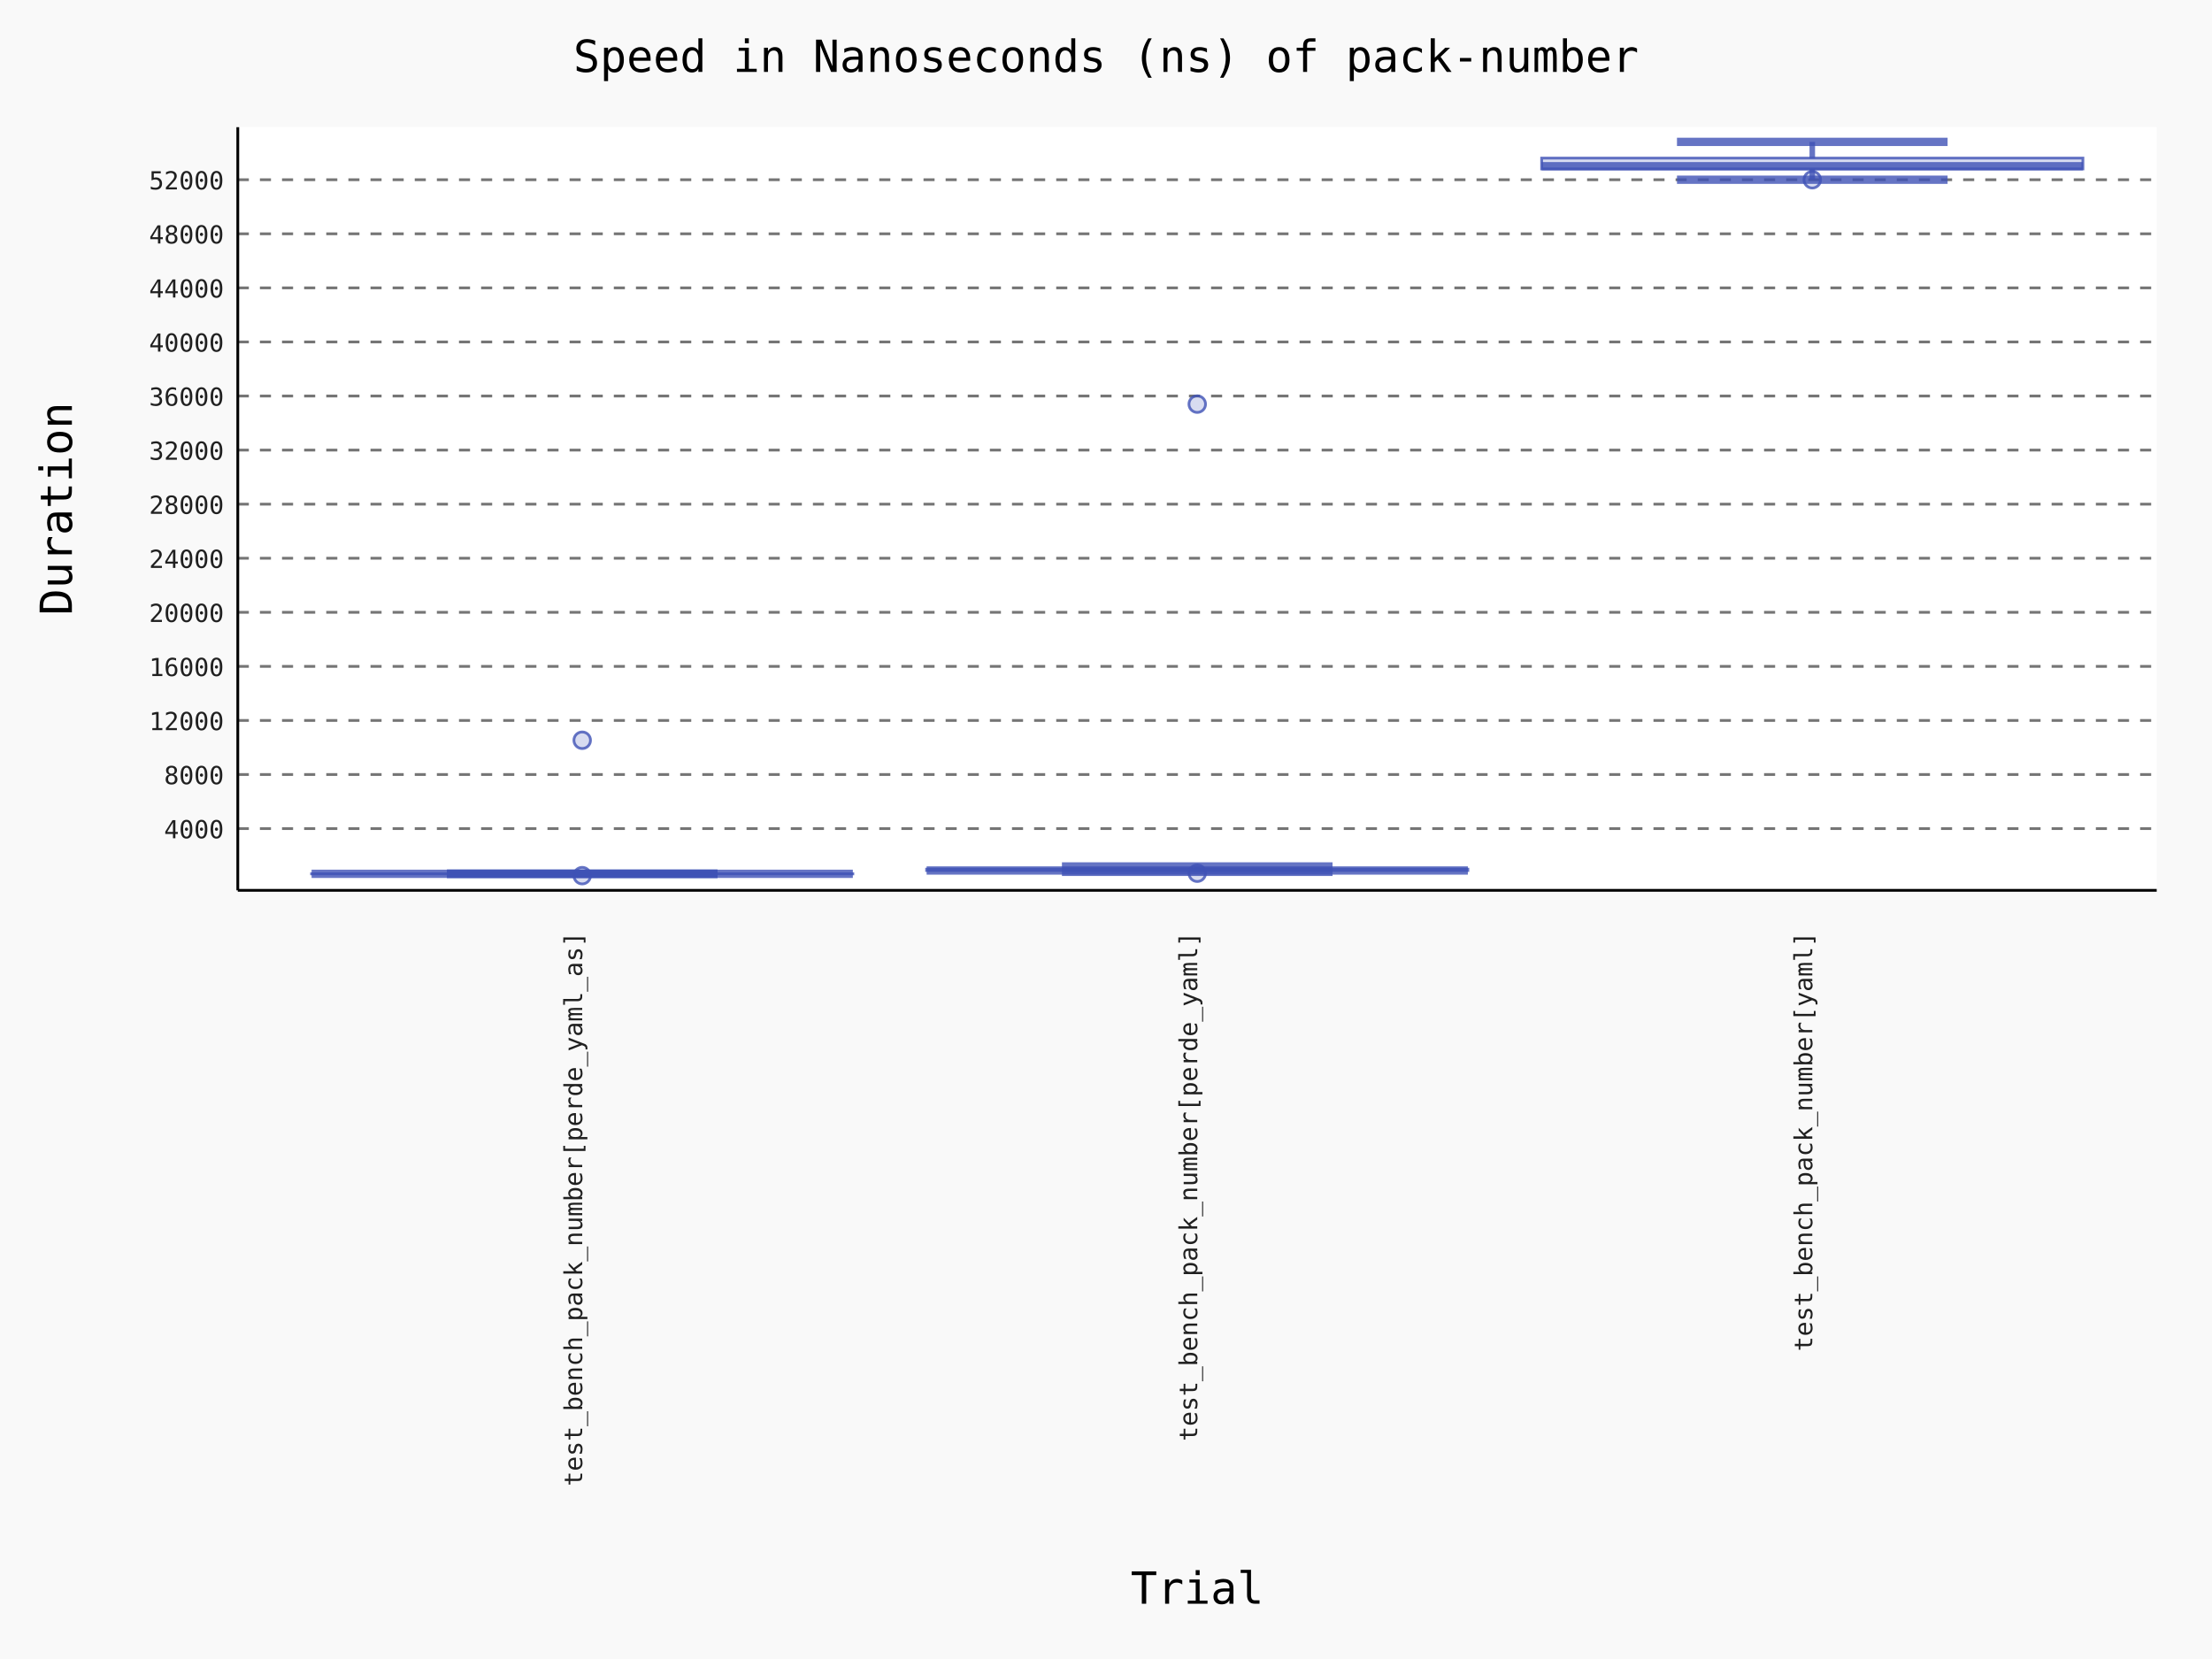
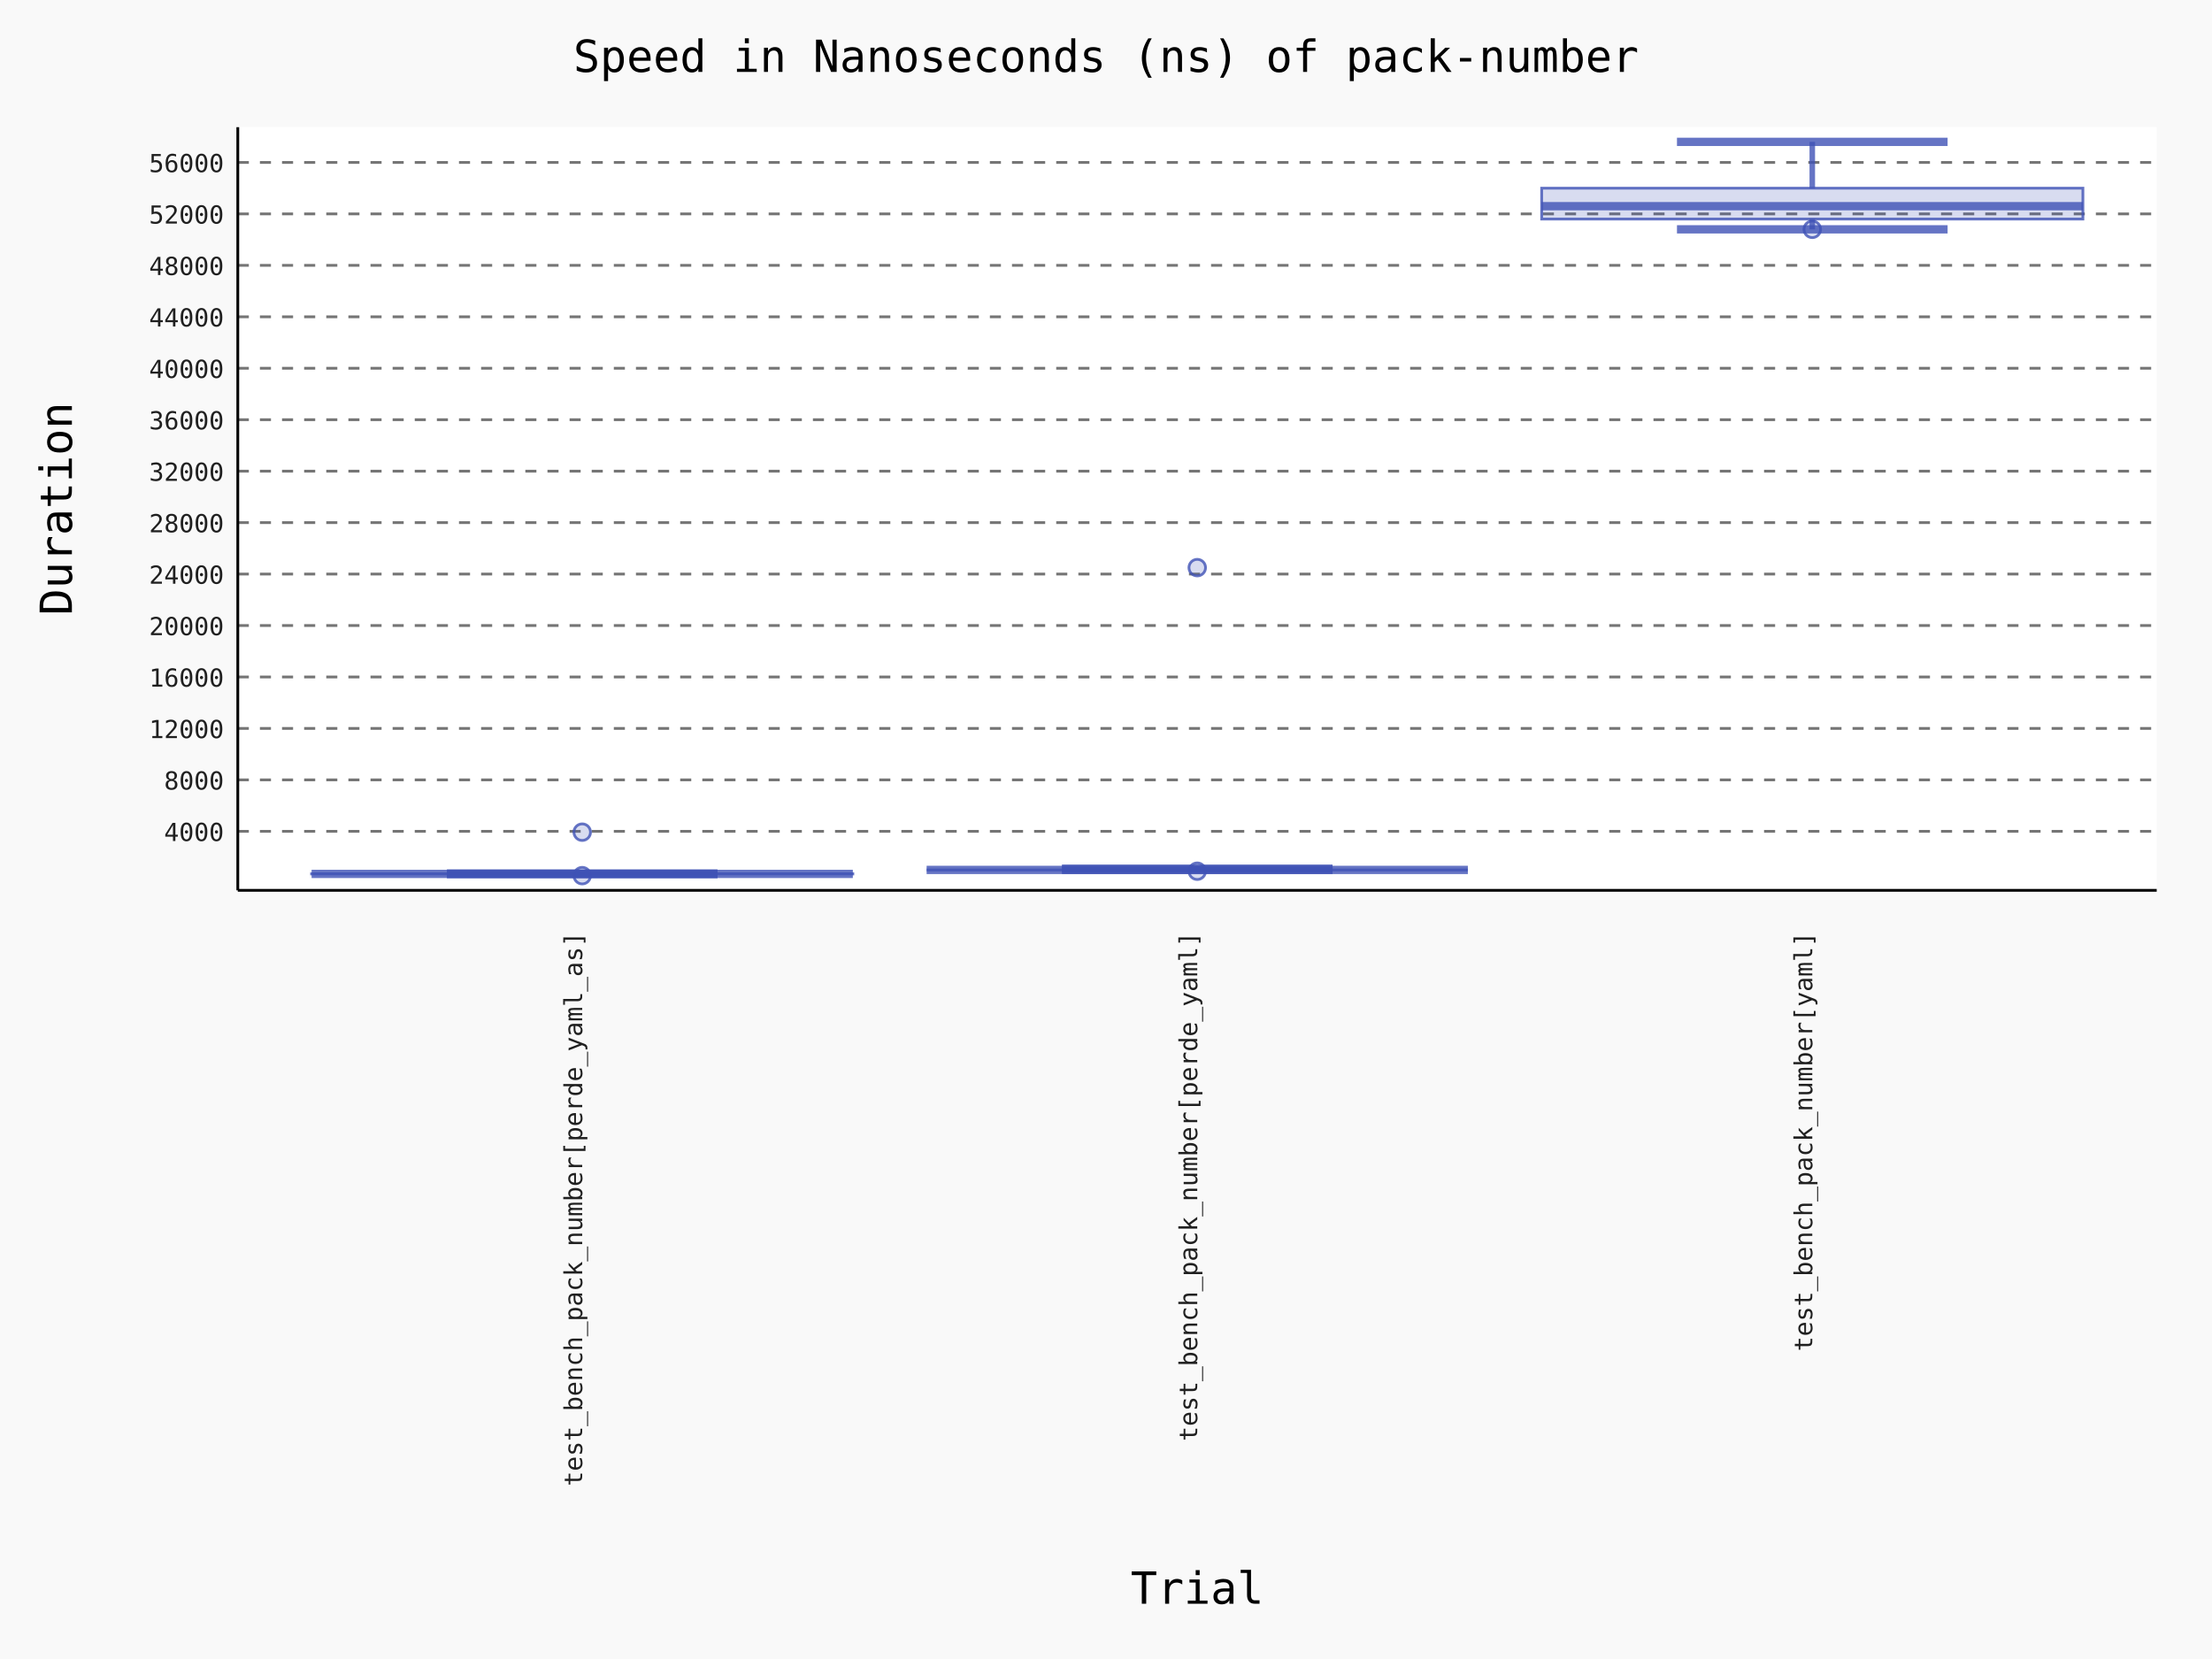
- <svg xmlns="http://www.w3.org/2000/svg" class="pygal-chart" id="chart-82c079a7-f143-44f4-9080-e263adf64a9a" viewBox="0 0 800 600">
+ <svg xmlns="http://www.w3.org/2000/svg" id="chart-673aa313-3264-47e8-973a-8b946d5e24a1" class="pygal-chart" viewBox="0 0 800 600">
  <defs>
-     <style type="text/css">#chart-82c079a7-f143-44f4-9080-e263adf64a9a{-webkit-user-select:none;-webkit-font-smoothing:antialiased;font-family:Consolas,"Deja Vu Sans Mono","Bitstream Vera Sans Mono","Courier New",monospace}#chart-82c079a7-f143-44f4-9080-e263adf64a9a .title{font-family:Consolas,"Deja Vu Sans Mono","Bitstream Vera Sans Mono","Courier New",monospace;font-size:16px}#chart-82c079a7-f143-44f4-9080-e263adf64a9a .legends .legend text{font-family:Consolas,"Deja Vu Sans Mono","Bitstream Vera Sans Mono","Courier New",monospace;font-size:14px}#chart-82c079a7-f143-44f4-9080-e263adf64a9a .axis text{font-family:Consolas,"Deja Vu Sans Mono","Bitstream Vera Sans Mono","Courier New",monospace;font-size:10px}#chart-82c079a7-f143-44f4-9080-e263adf64a9a .axis text.major{font-family:Consolas,"Deja Vu Sans Mono","Bitstream Vera Sans Mono","Courier New",monospace;font-size:10px}#chart-82c079a7-f143-44f4-9080-e263adf64a9a .text-overlay text.value{font-family:Consolas,"Deja Vu Sans Mono","Bitstream Vera Sans Mono","Courier New",monospace;font-size:16px}#chart-82c079a7-f143-44f4-9080-e263adf64a9a .text-overlay text.label{font-family:Consolas,"Deja Vu Sans Mono","Bitstream Vera Sans Mono","Courier New",monospace;font-size:10px}#chart-82c079a7-f143-44f4-9080-e263adf64a9a .tooltip{font-family:Consolas,"Deja Vu Sans Mono","Bitstream Vera Sans Mono","Courier New",monospace;font-size:14px}#chart-82c079a7-f143-44f4-9080-e263adf64a9a text.no_data{font-family:Consolas,"Deja Vu Sans Mono","Bitstream Vera Sans Mono","Courier New",monospace;font-size:64px}
- #chart-82c079a7-f143-44f4-9080-e263adf64a9a{background-color:rgba(249,249,249,1)}#chart-82c079a7-f143-44f4-9080-e263adf64a9a path,#chart-82c079a7-f143-44f4-9080-e263adf64a9a line,#chart-82c079a7-f143-44f4-9080-e263adf64a9a rect,#chart-82c079a7-f143-44f4-9080-e263adf64a9a circle{-webkit-transition:150ms;-moz-transition:150ms;transition:150ms}#chart-82c079a7-f143-44f4-9080-e263adf64a9a .graph &gt; .background{fill:rgba(249,249,249,1)}#chart-82c079a7-f143-44f4-9080-e263adf64a9a .plot &gt; .background{fill:rgba(255,255,255,1)}#chart-82c079a7-f143-44f4-9080-e263adf64a9a .graph{fill:rgba(0,0,0,.87)}#chart-82c079a7-f143-44f4-9080-e263adf64a9a text.no_data{fill:rgba(0,0,0,1)}#chart-82c079a7-f143-44f4-9080-e263adf64a9a .title{fill:rgba(0,0,0,1)}#chart-82c079a7-f143-44f4-9080-e263adf64a9a .legends .legend text{fill:rgba(0,0,0,.87)}#chart-82c079a7-f143-44f4-9080-e263adf64a9a .legends .legend:hover text{fill:rgba(0,0,0,1)}#chart-82c079a7-f143-44f4-9080-e263adf64a9a .axis .line{stroke:rgba(0,0,0,1)}#chart-82c079a7-f143-44f4-9080-e263adf64a9a .axis .guide.line{stroke:rgba(0,0,0,.54)}#chart-82c079a7-f143-44f4-9080-e263adf64a9a .axis .major.line{stroke:rgba(0,0,0,.87)}#chart-82c079a7-f143-44f4-9080-e263adf64a9a .axis text.major{fill:rgba(0,0,0,1)}#chart-82c079a7-f143-44f4-9080-e263adf64a9a .axis.y .guides:hover .guide.line,#chart-82c079a7-f143-44f4-9080-e263adf64a9a .line-graph .axis.x .guides:hover .guide.line,#chart-82c079a7-f143-44f4-9080-e263adf64a9a .stackedline-graph .axis.x .guides:hover .guide.line,#chart-82c079a7-f143-44f4-9080-e263adf64a9a .xy-graph .axis.x .guides:hover .guide.line{stroke:rgba(0,0,0,1)}#chart-82c079a7-f143-44f4-9080-e263adf64a9a .axis .guides:hover text{fill:rgba(0,0,0,1)}#chart-82c079a7-f143-44f4-9080-e263adf64a9a .reactive{fill-opacity:.7;stroke-opacity:.8}#chart-82c079a7-f143-44f4-9080-e263adf64a9a .ci{stroke:rgba(0,0,0,.87)}#chart-82c079a7-f143-44f4-9080-e263adf64a9a .reactive.active,#chart-82c079a7-f143-44f4-9080-e263adf64a9a .active .reactive{fill-opacity:.8;stroke-opacity:.9;stroke-width:4}#chart-82c079a7-f143-44f4-9080-e263adf64a9a .ci .reactive.active{stroke-width:1.5}#chart-82c079a7-f143-44f4-9080-e263adf64a9a .series text{fill:rgba(0,0,0,1)}#chart-82c079a7-f143-44f4-9080-e263adf64a9a .tooltip rect{fill:rgba(255,255,255,1);stroke:rgba(0,0,0,1);-webkit-transition:opacity 150ms;-moz-transition:opacity 150ms;transition:opacity 150ms}#chart-82c079a7-f143-44f4-9080-e263adf64a9a .tooltip .label{fill:rgba(0,0,0,.87)}#chart-82c079a7-f143-44f4-9080-e263adf64a9a .tooltip .label{fill:rgba(0,0,0,.87)}#chart-82c079a7-f143-44f4-9080-e263adf64a9a .tooltip .legend{font-size:.8em;fill:rgba(0,0,0,.54)}#chart-82c079a7-f143-44f4-9080-e263adf64a9a .tooltip .x_label{font-size:.6em;fill:rgba(0,0,0,1)}#chart-82c079a7-f143-44f4-9080-e263adf64a9a .tooltip .xlink{font-size:.5em;text-decoration:underline}#chart-82c079a7-f143-44f4-9080-e263adf64a9a .tooltip .value{font-size:1.5em}#chart-82c079a7-f143-44f4-9080-e263adf64a9a .bound{font-size:.5em}#chart-82c079a7-f143-44f4-9080-e263adf64a9a .max-value{font-size:.75em;fill:rgba(0,0,0,.54)}#chart-82c079a7-f143-44f4-9080-e263adf64a9a .map-element{fill:rgba(255,255,255,1);stroke:rgba(0,0,0,.54) !important}#chart-82c079a7-f143-44f4-9080-e263adf64a9a .map-element .reactive{fill-opacity:inherit;stroke-opacity:inherit}#chart-82c079a7-f143-44f4-9080-e263adf64a9a .color-0,#chart-82c079a7-f143-44f4-9080-e263adf64a9a .color-0 a:visited{stroke:#3F51B5;fill:#3F51B5}#chart-82c079a7-f143-44f4-9080-e263adf64a9a .color-1,#chart-82c079a7-f143-44f4-9080-e263adf64a9a .color-1 a:visited{stroke:#3F51B5;fill:#3F51B5}#chart-82c079a7-f143-44f4-9080-e263adf64a9a .color-2,#chart-82c079a7-f143-44f4-9080-e263adf64a9a .color-2 a:visited{stroke:#3F51B5;fill:#3F51B5}#chart-82c079a7-f143-44f4-9080-e263adf64a9a .text-overlay .color-0 text{fill:black}#chart-82c079a7-f143-44f4-9080-e263adf64a9a .text-overlay .color-1 text{fill:black}#chart-82c079a7-f143-44f4-9080-e263adf64a9a .text-overlay .color-2 text{fill:black}
- #chart-82c079a7-f143-44f4-9080-e263adf64a9a text.no_data{text-anchor:middle}#chart-82c079a7-f143-44f4-9080-e263adf64a9a .guide.line{fill:none}#chart-82c079a7-f143-44f4-9080-e263adf64a9a .centered{text-anchor:middle}#chart-82c079a7-f143-44f4-9080-e263adf64a9a .title{text-anchor:middle}#chart-82c079a7-f143-44f4-9080-e263adf64a9a .legends .legend text{fill-opacity:1}#chart-82c079a7-f143-44f4-9080-e263adf64a9a .axis.x text{text-anchor:middle}#chart-82c079a7-f143-44f4-9080-e263adf64a9a .axis.x:not(.web) text[transform]{text-anchor:start}#chart-82c079a7-f143-44f4-9080-e263adf64a9a .axis.x:not(.web) text[transform].backwards{text-anchor:end}#chart-82c079a7-f143-44f4-9080-e263adf64a9a .axis.y text{text-anchor:end}#chart-82c079a7-f143-44f4-9080-e263adf64a9a .axis.y text[transform].backwards{text-anchor:start}#chart-82c079a7-f143-44f4-9080-e263adf64a9a .axis.y2 text{text-anchor:start}#chart-82c079a7-f143-44f4-9080-e263adf64a9a .axis.y2 text[transform].backwards{text-anchor:end}#chart-82c079a7-f143-44f4-9080-e263adf64a9a .axis .guide.line{stroke-dasharray:4,4}#chart-82c079a7-f143-44f4-9080-e263adf64a9a .axis .major.guide.line{stroke-dasharray:6,6}#chart-82c079a7-f143-44f4-9080-e263adf64a9a .horizontal .axis.y .guide.line,#chart-82c079a7-f143-44f4-9080-e263adf64a9a .horizontal .axis.y2 .guide.line,#chart-82c079a7-f143-44f4-9080-e263adf64a9a .vertical .axis.x .guide.line{opacity:0}#chart-82c079a7-f143-44f4-9080-e263adf64a9a .horizontal .axis.always_show .guide.line,#chart-82c079a7-f143-44f4-9080-e263adf64a9a .vertical .axis.always_show .guide.line{opacity:1 !important}#chart-82c079a7-f143-44f4-9080-e263adf64a9a .axis.y .guides:hover .guide.line,#chart-82c079a7-f143-44f4-9080-e263adf64a9a .axis.y2 .guides:hover .guide.line,#chart-82c079a7-f143-44f4-9080-e263adf64a9a .axis.x .guides:hover .guide.line{opacity:1}#chart-82c079a7-f143-44f4-9080-e263adf64a9a .axis .guides:hover text{opacity:1}#chart-82c079a7-f143-44f4-9080-e263adf64a9a .nofill{fill:none}#chart-82c079a7-f143-44f4-9080-e263adf64a9a .subtle-fill{fill-opacity:.2}#chart-82c079a7-f143-44f4-9080-e263adf64a9a .dot{stroke-width:1px;fill-opacity:1}#chart-82c079a7-f143-44f4-9080-e263adf64a9a .dot.active{stroke-width:5px}#chart-82c079a7-f143-44f4-9080-e263adf64a9a .dot.negative{fill:transparent}#chart-82c079a7-f143-44f4-9080-e263adf64a9a text,#chart-82c079a7-f143-44f4-9080-e263adf64a9a tspan{stroke:none !important}#chart-82c079a7-f143-44f4-9080-e263adf64a9a .series text.active{opacity:1}#chart-82c079a7-f143-44f4-9080-e263adf64a9a .tooltip rect{fill-opacity:.95;stroke-width:.5}#chart-82c079a7-f143-44f4-9080-e263adf64a9a .tooltip text{fill-opacity:1}#chart-82c079a7-f143-44f4-9080-e263adf64a9a .showable{visibility:hidden}#chart-82c079a7-f143-44f4-9080-e263adf64a9a .showable.shown{visibility:visible}#chart-82c079a7-f143-44f4-9080-e263adf64a9a .gauge-background{fill:rgba(229,229,229,1);stroke:none}#chart-82c079a7-f143-44f4-9080-e263adf64a9a .bg-lines{stroke:rgba(249,249,249,1);stroke-width:2px}
+     <style type="text/css">#chart-673aa313-3264-47e8-973a-8b946d5e24a1{-webkit-user-select:none;-webkit-font-smoothing:antialiased;font-family:Consolas,"Deja Vu Sans Mono","Bitstream Vera Sans Mono","Courier New",monospace}#chart-673aa313-3264-47e8-973a-8b946d5e24a1 .title{font-family:Consolas,"Deja Vu Sans Mono","Bitstream Vera Sans Mono","Courier New",monospace;font-size:16px}#chart-673aa313-3264-47e8-973a-8b946d5e24a1 .legends .legend text{font-family:Consolas,"Deja Vu Sans Mono","Bitstream Vera Sans Mono","Courier New",monospace;font-size:14px}#chart-673aa313-3264-47e8-973a-8b946d5e24a1 .axis text{font-family:Consolas,"Deja Vu Sans Mono","Bitstream Vera Sans Mono","Courier New",monospace;font-size:10px}#chart-673aa313-3264-47e8-973a-8b946d5e24a1 .axis text.major{font-family:Consolas,"Deja Vu Sans Mono","Bitstream Vera Sans Mono","Courier New",monospace;font-size:10px}#chart-673aa313-3264-47e8-973a-8b946d5e24a1 .text-overlay text.value{font-family:Consolas,"Deja Vu Sans Mono","Bitstream Vera Sans Mono","Courier New",monospace;font-size:16px}#chart-673aa313-3264-47e8-973a-8b946d5e24a1 .text-overlay text.label{font-family:Consolas,"Deja Vu Sans Mono","Bitstream Vera Sans Mono","Courier New",monospace;font-size:10px}#chart-673aa313-3264-47e8-973a-8b946d5e24a1 .tooltip{font-family:Consolas,"Deja Vu Sans Mono","Bitstream Vera Sans Mono","Courier New",monospace;font-size:14px}#chart-673aa313-3264-47e8-973a-8b946d5e24a1 text.no_data{font-family:Consolas,"Deja Vu Sans Mono","Bitstream Vera Sans Mono","Courier New",monospace;font-size:64px}
+ #chart-673aa313-3264-47e8-973a-8b946d5e24a1{background-color:rgba(249,249,249,1)}#chart-673aa313-3264-47e8-973a-8b946d5e24a1 path,#chart-673aa313-3264-47e8-973a-8b946d5e24a1 line,#chart-673aa313-3264-47e8-973a-8b946d5e24a1 rect,#chart-673aa313-3264-47e8-973a-8b946d5e24a1 circle{-webkit-transition:150ms;-moz-transition:150ms;transition:150ms}#chart-673aa313-3264-47e8-973a-8b946d5e24a1 .graph &gt; .background{fill:rgba(249,249,249,1)}#chart-673aa313-3264-47e8-973a-8b946d5e24a1 .plot &gt; .background{fill:rgba(255,255,255,1)}#chart-673aa313-3264-47e8-973a-8b946d5e24a1 .graph{fill:rgba(0,0,0,.87)}#chart-673aa313-3264-47e8-973a-8b946d5e24a1 text.no_data{fill:rgba(0,0,0,1)}#chart-673aa313-3264-47e8-973a-8b946d5e24a1 .title{fill:rgba(0,0,0,1)}#chart-673aa313-3264-47e8-973a-8b946d5e24a1 .legends .legend text{fill:rgba(0,0,0,.87)}#chart-673aa313-3264-47e8-973a-8b946d5e24a1 .legends .legend:hover text{fill:rgba(0,0,0,1)}#chart-673aa313-3264-47e8-973a-8b946d5e24a1 .axis .line{stroke:rgba(0,0,0,1)}#chart-673aa313-3264-47e8-973a-8b946d5e24a1 .axis .guide.line{stroke:rgba(0,0,0,.54)}#chart-673aa313-3264-47e8-973a-8b946d5e24a1 .axis .major.line{stroke:rgba(0,0,0,.87)}#chart-673aa313-3264-47e8-973a-8b946d5e24a1 .axis text.major{fill:rgba(0,0,0,1)}#chart-673aa313-3264-47e8-973a-8b946d5e24a1 .axis.y .guides:hover .guide.line,#chart-673aa313-3264-47e8-973a-8b946d5e24a1 .line-graph .axis.x .guides:hover .guide.line,#chart-673aa313-3264-47e8-973a-8b946d5e24a1 .stackedline-graph .axis.x .guides:hover .guide.line,#chart-673aa313-3264-47e8-973a-8b946d5e24a1 .xy-graph .axis.x .guides:hover .guide.line{stroke:rgba(0,0,0,1)}#chart-673aa313-3264-47e8-973a-8b946d5e24a1 .axis .guides:hover text{fill:rgba(0,0,0,1)}#chart-673aa313-3264-47e8-973a-8b946d5e24a1 .reactive{fill-opacity:.7;stroke-opacity:.8}#chart-673aa313-3264-47e8-973a-8b946d5e24a1 .ci{stroke:rgba(0,0,0,.87)}#chart-673aa313-3264-47e8-973a-8b946d5e24a1 .reactive.active,#chart-673aa313-3264-47e8-973a-8b946d5e24a1 .active .reactive{fill-opacity:.8;stroke-opacity:.9;stroke-width:4}#chart-673aa313-3264-47e8-973a-8b946d5e24a1 .ci .reactive.active{stroke-width:1.5}#chart-673aa313-3264-47e8-973a-8b946d5e24a1 .series text{fill:rgba(0,0,0,1)}#chart-673aa313-3264-47e8-973a-8b946d5e24a1 .tooltip rect{fill:rgba(255,255,255,1);stroke:rgba(0,0,0,1);-webkit-transition:opacity 150ms;-moz-transition:opacity 150ms;transition:opacity 150ms}#chart-673aa313-3264-47e8-973a-8b946d5e24a1 .tooltip .label{fill:rgba(0,0,0,.87)}#chart-673aa313-3264-47e8-973a-8b946d5e24a1 .tooltip .label{fill:rgba(0,0,0,.87)}#chart-673aa313-3264-47e8-973a-8b946d5e24a1 .tooltip .legend{font-size:.8em;fill:rgba(0,0,0,.54)}#chart-673aa313-3264-47e8-973a-8b946d5e24a1 .tooltip .x_label{font-size:.6em;fill:rgba(0,0,0,1)}#chart-673aa313-3264-47e8-973a-8b946d5e24a1 .tooltip .xlink{font-size:.5em;text-decoration:underline}#chart-673aa313-3264-47e8-973a-8b946d5e24a1 .tooltip .value{font-size:1.5em}#chart-673aa313-3264-47e8-973a-8b946d5e24a1 .bound{font-size:.5em}#chart-673aa313-3264-47e8-973a-8b946d5e24a1 .max-value{font-size:.75em;fill:rgba(0,0,0,.54)}#chart-673aa313-3264-47e8-973a-8b946d5e24a1 .map-element{fill:rgba(255,255,255,1);stroke:rgba(0,0,0,.54) !important}#chart-673aa313-3264-47e8-973a-8b946d5e24a1 .map-element .reactive{fill-opacity:inherit;stroke-opacity:inherit}#chart-673aa313-3264-47e8-973a-8b946d5e24a1 .color-0,#chart-673aa313-3264-47e8-973a-8b946d5e24a1 .color-0 a:visited{stroke:#3F51B5;fill:#3F51B5}#chart-673aa313-3264-47e8-973a-8b946d5e24a1 .color-1,#chart-673aa313-3264-47e8-973a-8b946d5e24a1 .color-1 a:visited{stroke:#3F51B5;fill:#3F51B5}#chart-673aa313-3264-47e8-973a-8b946d5e24a1 .color-2,#chart-673aa313-3264-47e8-973a-8b946d5e24a1 .color-2 a:visited{stroke:#3F51B5;fill:#3F51B5}#chart-673aa313-3264-47e8-973a-8b946d5e24a1 .text-overlay .color-0 text{fill:black}#chart-673aa313-3264-47e8-973a-8b946d5e24a1 .text-overlay .color-1 text{fill:black}#chart-673aa313-3264-47e8-973a-8b946d5e24a1 .text-overlay .color-2 text{fill:black}
+ #chart-673aa313-3264-47e8-973a-8b946d5e24a1 text.no_data{text-anchor:middle}#chart-673aa313-3264-47e8-973a-8b946d5e24a1 .guide.line{fill:none}#chart-673aa313-3264-47e8-973a-8b946d5e24a1 .centered{text-anchor:middle}#chart-673aa313-3264-47e8-973a-8b946d5e24a1 .title{text-anchor:middle}#chart-673aa313-3264-47e8-973a-8b946d5e24a1 .legends .legend text{fill-opacity:1}#chart-673aa313-3264-47e8-973a-8b946d5e24a1 .axis.x text{text-anchor:middle}#chart-673aa313-3264-47e8-973a-8b946d5e24a1 .axis.x:not(.web) text[transform]{text-anchor:start}#chart-673aa313-3264-47e8-973a-8b946d5e24a1 .axis.x:not(.web) text[transform].backwards{text-anchor:end}#chart-673aa313-3264-47e8-973a-8b946d5e24a1 .axis.y text{text-anchor:end}#chart-673aa313-3264-47e8-973a-8b946d5e24a1 .axis.y text[transform].backwards{text-anchor:start}#chart-673aa313-3264-47e8-973a-8b946d5e24a1 .axis.y2 text{text-anchor:start}#chart-673aa313-3264-47e8-973a-8b946d5e24a1 .axis.y2 text[transform].backwards{text-anchor:end}#chart-673aa313-3264-47e8-973a-8b946d5e24a1 .axis .guide.line{stroke-dasharray:4,4}#chart-673aa313-3264-47e8-973a-8b946d5e24a1 .axis .major.guide.line{stroke-dasharray:6,6}#chart-673aa313-3264-47e8-973a-8b946d5e24a1 .horizontal .axis.y .guide.line,#chart-673aa313-3264-47e8-973a-8b946d5e24a1 .horizontal .axis.y2 .guide.line,#chart-673aa313-3264-47e8-973a-8b946d5e24a1 .vertical .axis.x .guide.line{opacity:0}#chart-673aa313-3264-47e8-973a-8b946d5e24a1 .horizontal .axis.always_show .guide.line,#chart-673aa313-3264-47e8-973a-8b946d5e24a1 .vertical .axis.always_show .guide.line{opacity:1 !important}#chart-673aa313-3264-47e8-973a-8b946d5e24a1 .axis.y .guides:hover .guide.line,#chart-673aa313-3264-47e8-973a-8b946d5e24a1 .axis.y2 .guides:hover .guide.line,#chart-673aa313-3264-47e8-973a-8b946d5e24a1 .axis.x .guides:hover .guide.line{opacity:1}#chart-673aa313-3264-47e8-973a-8b946d5e24a1 .axis .guides:hover text{opacity:1}#chart-673aa313-3264-47e8-973a-8b946d5e24a1 .nofill{fill:none}#chart-673aa313-3264-47e8-973a-8b946d5e24a1 .subtle-fill{fill-opacity:.2}#chart-673aa313-3264-47e8-973a-8b946d5e24a1 .dot{stroke-width:1px;fill-opacity:1}#chart-673aa313-3264-47e8-973a-8b946d5e24a1 .dot.active{stroke-width:5px}#chart-673aa313-3264-47e8-973a-8b946d5e24a1 .dot.negative{fill:transparent}#chart-673aa313-3264-47e8-973a-8b946d5e24a1 text,#chart-673aa313-3264-47e8-973a-8b946d5e24a1 tspan{stroke:none !important}#chart-673aa313-3264-47e8-973a-8b946d5e24a1 .series text.active{opacity:1}#chart-673aa313-3264-47e8-973a-8b946d5e24a1 .tooltip rect{fill-opacity:.95;stroke-width:.5}#chart-673aa313-3264-47e8-973a-8b946d5e24a1 .tooltip text{fill-opacity:1}#chart-673aa313-3264-47e8-973a-8b946d5e24a1 .showable{visibility:hidden}#chart-673aa313-3264-47e8-973a-8b946d5e24a1 .showable.shown{visibility:visible}#chart-673aa313-3264-47e8-973a-8b946d5e24a1 .gauge-background{fill:rgba(229,229,229,1);stroke:none}#chart-673aa313-3264-47e8-973a-8b946d5e24a1 .bg-lines{stroke:rgba(249,249,249,1);stroke-width:2px}
.tooltip .value{font-size:1em !important}.axis text{font-size:9px !important}</style>
  </defs>
  <g class="graph custombox-graph vertical">
-     <rect class="background" height="600" width="800" x="0" y="0" />
-     <g class="plot" transform="translate(86, 46)">
-       <rect class="background" height="276.0" width="694.0" x="0" y="0" />
+     <rect x="0" y="0" width="800" height="600" class="background" />
+     <g transform="translate(86, 46)" class="plot">
+       <rect x="0" y="0" width="694.0" height="276.0" class="background" />
      <g class="axis y always_show">
-         <path class="line" d="M0 276 h694" />
+         <path d="M0 276 h694" class="line" />
        <g class="guides">
-           <path class="guide line" d="M0 253.674 h694" />
-           <text class="" x="-5" y="257.174">4000</text>
+           <path d="M0 254.661 h694" class="guide line" />
+           <text x="-5" y="258.161" class="">4000</text>
        </g>
        <g class="guides">
-           <path class="guide line" d="M0 234.118 h694" />
-           <text class="" x="-5" y="237.618">8000</text>
+           <path d="M0 236.053 h694" class="guide line" />
+           <text x="-5" y="239.553" class="">8000</text>
        </g>
        <g class="guides">
-           <path class="guide line" d="M0 214.562 h694" />
-           <text class="" x="-5" y="218.062">12000</text>
+           <path d="M0 217.444 h694" class="guide line" />
+           <text x="-5" y="220.944" class="">12000</text>
        </g>
        <g class="guides">
-           <path class="guide line" d="M0 195.006 h694" />
-           <text class="" x="-5" y="198.506">16000</text>
+           <path d="M0 198.836 h694" class="guide line" />
+           <text x="-5" y="202.336" class="">16000</text>
        </g>
        <g class="guides">
-           <path class="guide line" d="M0 175.45 h694" />
-           <text class="" x="-5" y="178.95">20000</text>
+           <path d="M0 180.227 h694" class="guide line" />
+           <text x="-5" y="183.727" class="">20000</text>
        </g>
        <g class="guides">
-           <path class="guide line" d="M0 155.894 h694" />
-           <text class="" x="-5" y="159.394">24000</text>
+           <path d="M0 161.619 h694" class="guide line" />
+           <text x="-5" y="165.119" class="">24000</text>
        </g>
        <g class="guides">
-           <path class="guide line" d="M0 136.338 h694" />
-           <text class="" x="-5" y="139.838">28000</text>
+           <path d="M0 143.01 h694" class="guide line" />
+           <text x="-5" y="146.51" class="">28000</text>
        </g>
        <g class="guides">
-           <path class="guide line" d="M0 116.782 h694" />
-           <text class="" x="-5" y="120.282">32000</text>
+           <path d="M0 124.402 h694" class="guide line" />
+           <text x="-5" y="127.902" class="">32000</text>
        </g>
        <g class="guides">
-           <path class="guide line" d="M0 97.226 h694" />
-           <text class="" x="-5" y="100.726">36000</text>
+           <path d="M0 105.793 h694" class="guide line" />
+           <text x="-5" y="109.293" class="">36000</text>
        </g>
        <g class="guides">
-           <path class="guide line" d="M0 77.67 h694" />
-           <text class="" x="-5" y="81.17">40000</text>
+           <path d="M0 87.185 h694" class="guide line" />
+           <text x="-5" y="90.685" class="">40000</text>
        </g>
        <g class="guides">
-           <path class="guide line" d="M0 58.114 h694" />
-           <text class="" x="-5" y="61.614">44000</text>
+           <path d="M0 68.576 h694" class="guide line" />
+           <text x="-5" y="72.076" class="">44000</text>
        </g>
        <g class="guides">
-           <path class="guide line" d="M0 38.558 h694" />
-           <text class="" x="-5" y="42.058">48000</text>
+           <path d="M0 49.968 h694" class="guide line" />
+           <text x="-5" y="53.468" class="">48000</text>
        </g>
        <g class="guides">
-           <path class="guide line" d="M0 19.002 h694" />
-           <text class="" x="-5" y="22.502">52000</text>
+           <path d="M0 31.36 h694" class="guide line" />
+           <text x="-5" y="34.86" class="">52000</text>
+         </g>
+         <g class="guides">
+           <path d="M0 12.751 h694" class="guide line" />
+           <text x="-5" y="16.251" class="">56000</text>
        </g>
      </g>
      <g class="axis x">
-         <path class="line" d="M0 0 v276" />
+         <path d="M0 0 v276" class="line" />
        <g class="guides">
-           <path class="guide line" d="M124.564 0 v276" />
-           <text class="backwards" transform="rotate(270 124.5641 291)" x="124.564" y="291.0">test_bench_pack_number[perde_yaml_as]</text>
+           <path d="M124.564 0 v276" class="guide line" />
+           <text x="124.564" y="291.0" class="backwards" transform="rotate(270 124.5641 291)">test_bench_pack_number[perde_yaml_as]</text>
        </g>
        <g class="guides">
-           <path class="guide line" d="M347 0 v276" />
-           <text class="backwards" transform="rotate(270 347 291)" x="347.0" y="291.0">test_bench_pack_number[perde_yaml]</text>
+           <path d="M347 0 v276" class="guide line" />
+           <text x="347.0" y="291.0" class="backwards" transform="rotate(270 347 291)">test_bench_pack_number[perde_yaml]</text>
        </g>
        <g class="guides">
-           <path class="guide line" d="M569.436 0 v276" />
-           <text class="backwards" transform="rotate(270 569.4359 291)" x="569.436" y="291.0">test_bench_pack_number[yaml]</text>
+           <path d="M569.436 0 v276" class="guide line" />
+           <text x="569.436" y="291.0" class="backwards" transform="rotate(270 569.4359 291)">test_bench_pack_number[yaml]</text>
        </g>
      </g>
      <g class="series serie-0 color-0">
        <g class="boxes">
          <g class="box">
-             <path class="reactive tooltip-trigger" d="M75.628 270.125 L173.5 270.125" stroke-width="3" />
-             <path class="reactive tooltip-trigger" d="M26.692 270.027 L222.436 270.027" stroke-width="3" />
-             <path class="reactive tooltip-trigger" d="M75.628 269.93 L173.5 269.93" stroke-width="3" />
-             <path class="reactive tooltip-trigger" d="M124.564 270.125 L124.564 270.052" stroke-width="2" />
-             <path class="reactive tooltip-trigger" d="M124.564 269.93 L124.564 270.003" stroke-width="2" />
-             <rect class="subtle-fill reactive tooltip-trigger" height="0.049" width="195.744" x="26.692" y="270.003" />
-             <circle class="subtle-fill reactive tooltip-trigger" cx="124.564" cy="270.687" r="3" />
-             <circle class="subtle-fill reactive tooltip-trigger" cx="124.564" cy="221.724" r="3" />
+             <path stroke-width="3" d="M75.628 270.176 L173.5 270.176" class="reactive tooltip-trigger" />
+             <path stroke-width="3" d="M26.692 270.06 L222.436 270.06" class="reactive tooltip-trigger" />
+             <path stroke-width="3" d="M75.628 269.897 L173.5 269.897" class="reactive tooltip-trigger" />
+             <path stroke-width="2" d="M124.564 270.176 L124.564 270.083" class="reactive tooltip-trigger" />
+             <path stroke-width="2" d="M124.564 269.897 L124.564 270.013" class="reactive tooltip-trigger" />
+             <rect x="26.692" y="270.013" height="0.07" width="195.744" class="subtle-fill reactive tooltip-trigger" />
+             <circle cx="124.564" cy="270.688" r="3" class="subtle-fill reactive tooltip-trigger" />
+             <circle cx="124.564" cy="254.964" r="3" class="subtle-fill reactive tooltip-trigger" />
          </g>
        </g>
      </g>
      <g class="series serie-1 color-1">
        <g class="boxes">
          <g class="box">
-             <path class="reactive tooltip-trigger" d="M298.064 269.319 L395.936 269.319" stroke-width="3" />
-             <path class="reactive tooltip-trigger" d="M249.128 268.83 L444.872 268.83" stroke-width="3" />
-             <path class="reactive tooltip-trigger" d="M298.064 267.363 L395.936 267.363" stroke-width="3" />
-             <path class="reactive tooltip-trigger" d="M347 269.319 L347 268.83" stroke-width="2" />
-             <path class="reactive tooltip-trigger" d="M347 267.363 L347 268.341" stroke-width="2" />
-             <rect class="subtle-fill reactive tooltip-trigger" height="0.489" width="195.744" x="249.128" y="268.341" />
-             <circle class="subtle-fill reactive tooltip-trigger" cx="347.0" cy="269.807" r="3" />
-             <circle class="subtle-fill reactive tooltip-trigger" cx="347.0" cy="100.159" r="3" />
+             <path stroke-width="3" d="M298.064 268.617 L395.936 268.617" class="reactive tooltip-trigger" />
+             <path stroke-width="3" d="M249.128 268.617 L444.872 268.617" class="reactive tooltip-trigger" />
+             <path stroke-width="3" d="M298.064 268.152 L395.936 268.152" class="reactive tooltip-trigger" />
+             <path stroke-width="2" d="M347 268.617 L347 268.617" class="reactive tooltip-trigger" />
+             <path stroke-width="2" d="M347 268.152 L347 268.617" class="reactive tooltip-trigger" />
+             <rect x="249.128" y="268.617" height="3.384859962807241e-05" width="195.744" class="subtle-fill reactive tooltip-trigger" />
+             <circle cx="347.0" cy="269.083" r="3" class="subtle-fill reactive tooltip-trigger" />
+             <circle cx="347.0" cy="159.293" r="3" class="subtle-fill reactive tooltip-trigger" />
          </g>
        </g>
      </g>
      <g class="series serie-2 color-2">
        <g class="boxes">
          <g class="box">
-             <path class="reactive tooltip-trigger" d="M520.5 19.002 L618.372 19.002" stroke-width="3" />
-             <path class="reactive tooltip-trigger" d="M471.564 14.113 L667.308 14.113" stroke-width="3" />
-             <path class="reactive tooltip-trigger" d="M520.5 5.313 L618.372 5.313" stroke-width="3" />
-             <path class="reactive tooltip-trigger" d="M569.436 19.002 L569.436 15.091" stroke-width="2" />
-             <path class="reactive tooltip-trigger" d="M569.436 5.313 L569.436 11.179" stroke-width="2" />
-             <rect class="subtle-fill reactive tooltip-trigger" height="3.911" width="195.744" x="471.564" y="11.179" />
-             <circle class="subtle-fill reactive tooltip-trigger" cx="569.436" cy="19.002" r="3" />
-             <circle class="subtle-fill reactive tooltip-trigger" cx="569.436" cy="-307.094" r="3" />
+             <path stroke-width="3" d="M520.5 36.942 L618.372 36.942" class="reactive tooltip-trigger" />
+             <path stroke-width="3" d="M471.564 28.568 L667.308 28.568" class="reactive tooltip-trigger" />
+             <path stroke-width="3" d="M520.5 5.308 L618.372 5.308" class="reactive tooltip-trigger" />
+             <path stroke-width="2" d="M569.436 36.942 L569.436 33.22" class="reactive tooltip-trigger" />
+             <path stroke-width="2" d="M569.436 5.308 L569.436 22.055" class="reactive tooltip-trigger" />
+             <rect x="471.564" y="22.055" height="11.165" width="195.744" class="subtle-fill reactive tooltip-trigger" />
+             <circle cx="569.436" cy="36.942" r="3" class="subtle-fill reactive tooltip-trigger" />
+             <circle cx="569.436" cy="-348.718" r="3" class="subtle-fill reactive tooltip-trigger" />
          </g>
        </g>
      </g>
    </g>
    <g class="titles">
-       <text class="title plot_title" x="400.0" y="26">Speed in Nanoseconds (ns) of pack-number</text>
-       <text class="title" x="433.0" y="580.0">Trial</text>
-       <text class="title" transform="rotate(-90 0 184)" x="0" y="210.0">Duration</text>
+       <text x="400.0" y="26" class="title plot_title">Speed in Nanoseconds (ns) of pack-number</text>
+       <text x="433.0" y="580.0" class="title">Trial</text>
+       <text x="0" y="210.0" class="title" transform="rotate(-90 0 184)">Duration</text>
    </g>
-     <g class="plot overlay" transform="translate(86, 46)">
+     <g transform="translate(86, 46)" class="plot overlay">
      <g class="series serie-0 color-0" />
      <g class="series serie-1 color-1" />
      <g class="series serie-2 color-2" />
    </g>
-     <g class="plot text-overlay" transform="translate(86, 46)">
+     <g transform="translate(86, 46)" class="plot text-overlay">
      <g class="series serie-0 color-0" />
      <g class="series serie-1 color-1" />
      <g class="series serie-2 color-2" />
    </g>
-     <g class="plot tooltip-overlay" transform="translate(86, 46)">
-       <g class="tooltip" style="opacity: 0" transform="translate(0 0)">
-         <rect class="tooltip-box" height="0" rx="0" ry="0" width="0" />
+     <g transform="translate(86, 46)" class="plot tooltip-overlay">
+       <g transform="translate(0 0)" style="opacity: 0" class="tooltip">
+         <rect rx="0" ry="0" width="0" height="0" class="tooltip-box" />
        <g class="text" />
      </g>
    </g>
  </g>
</svg>
